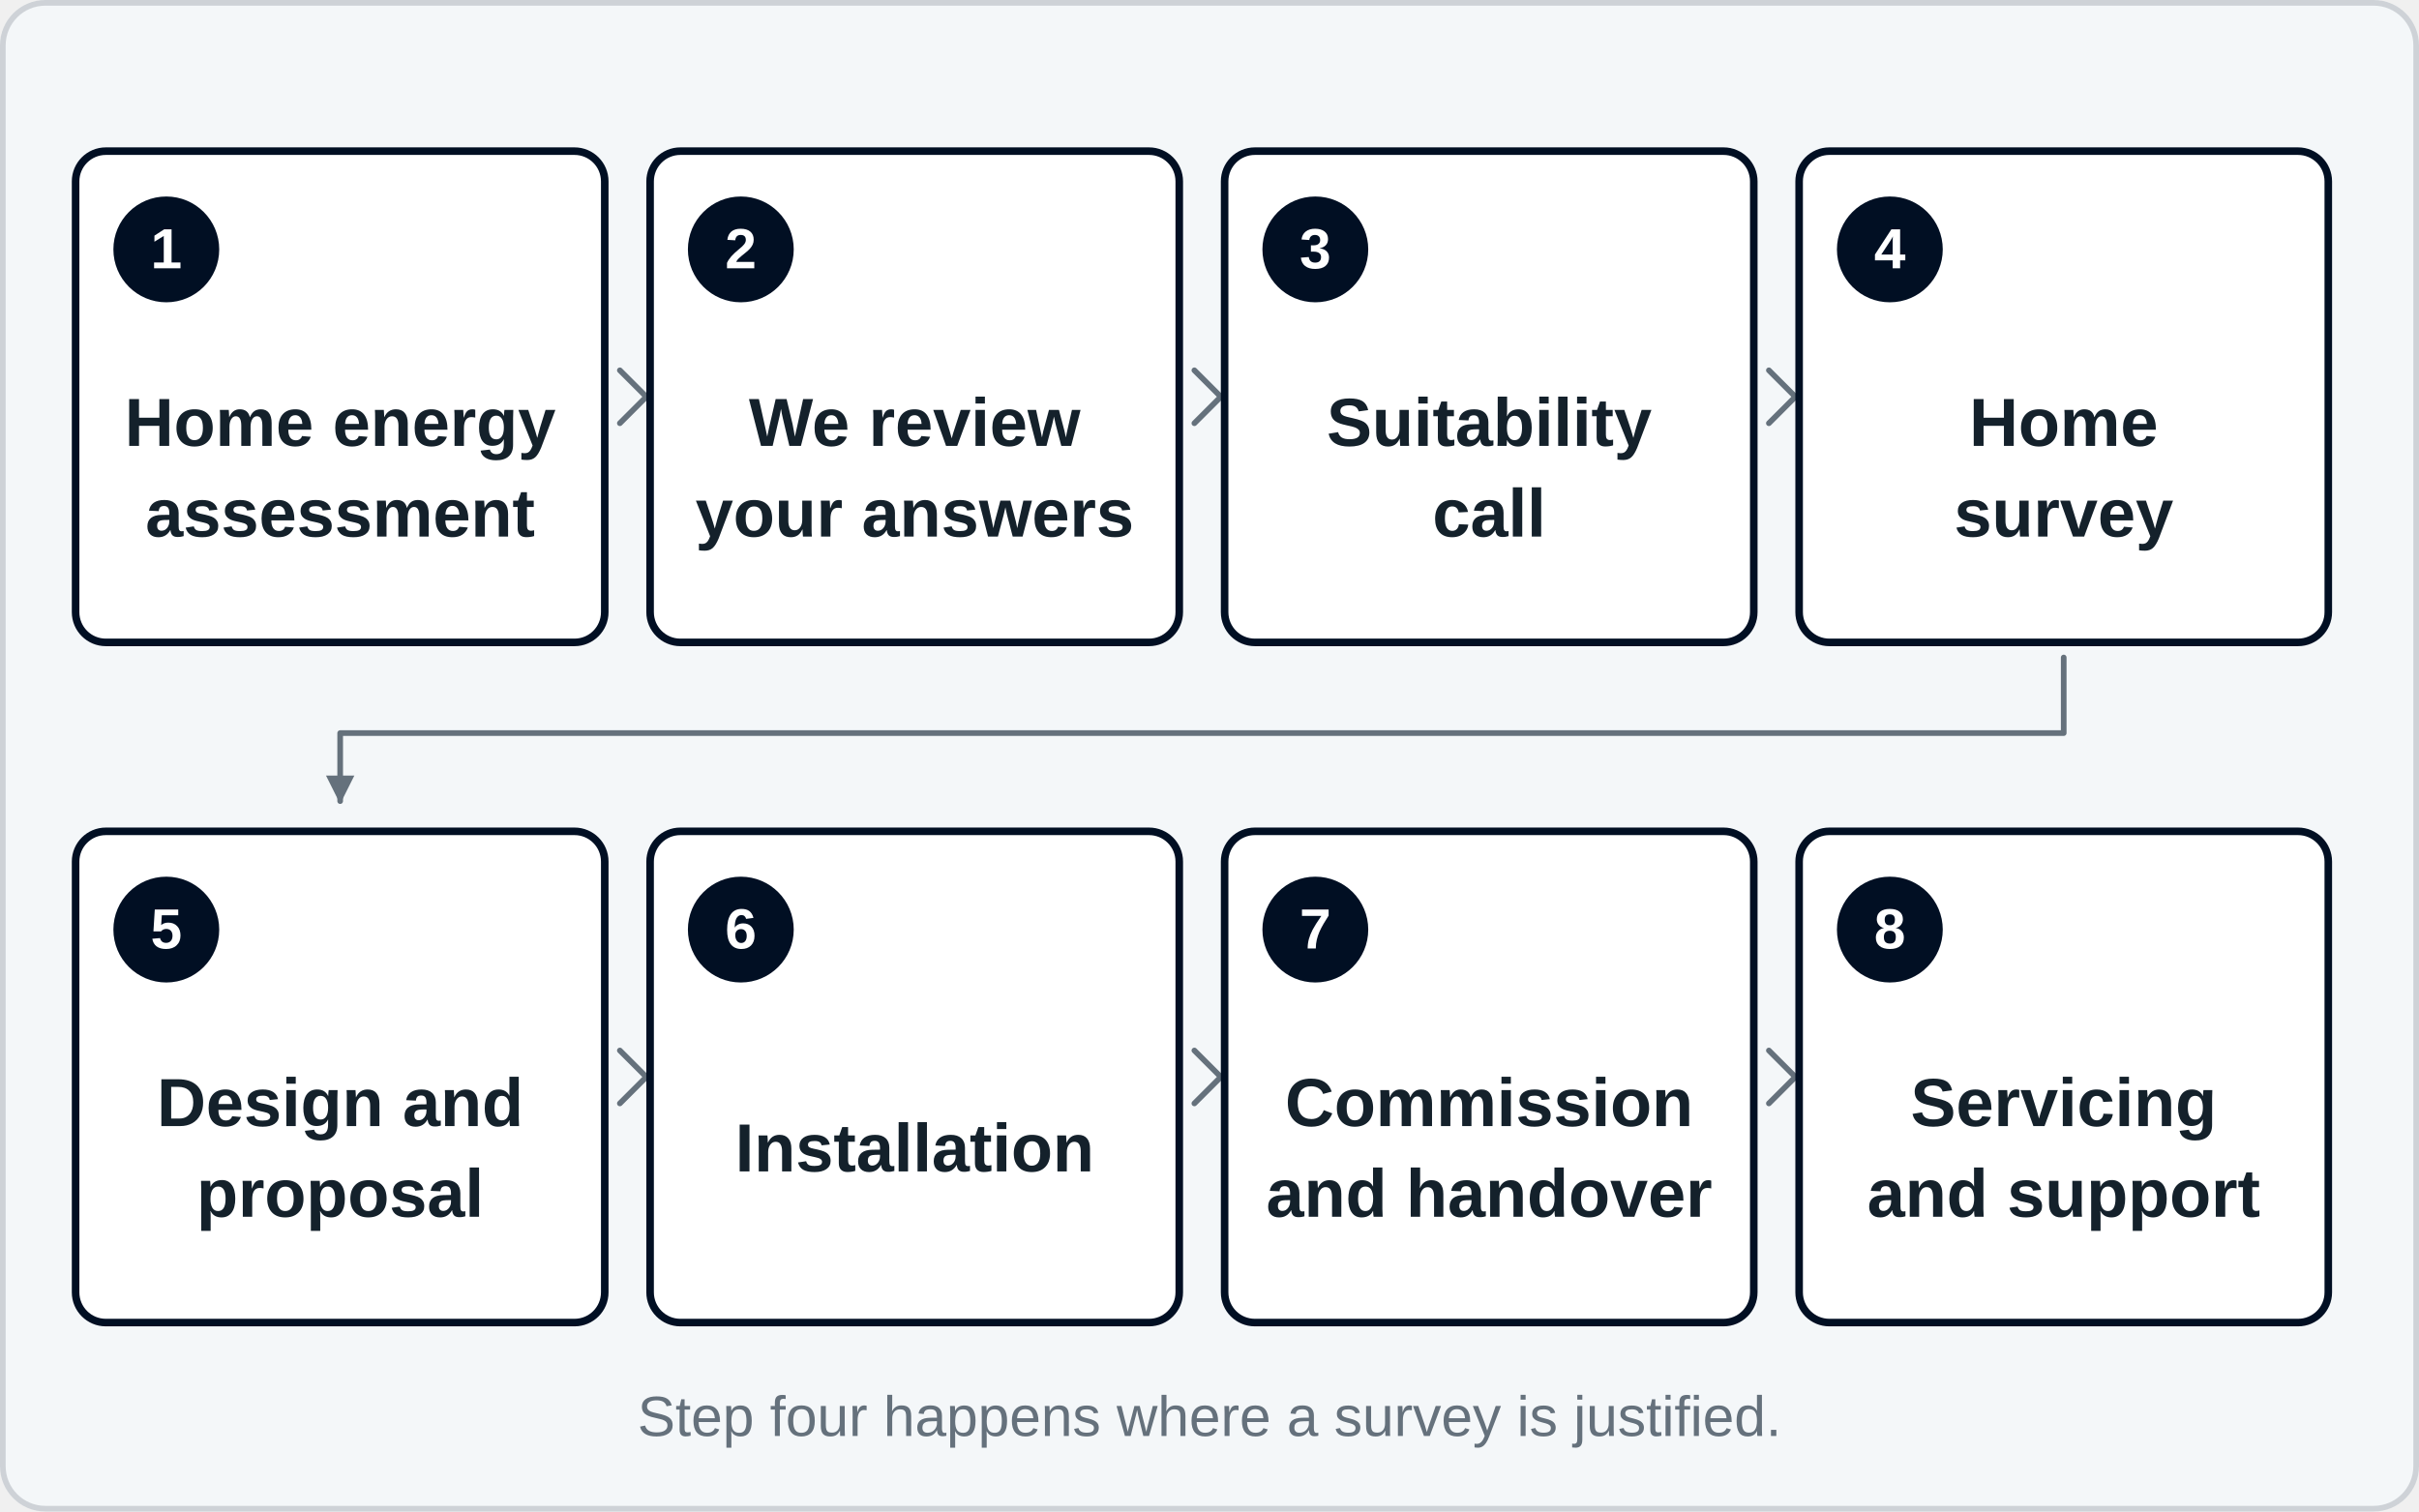
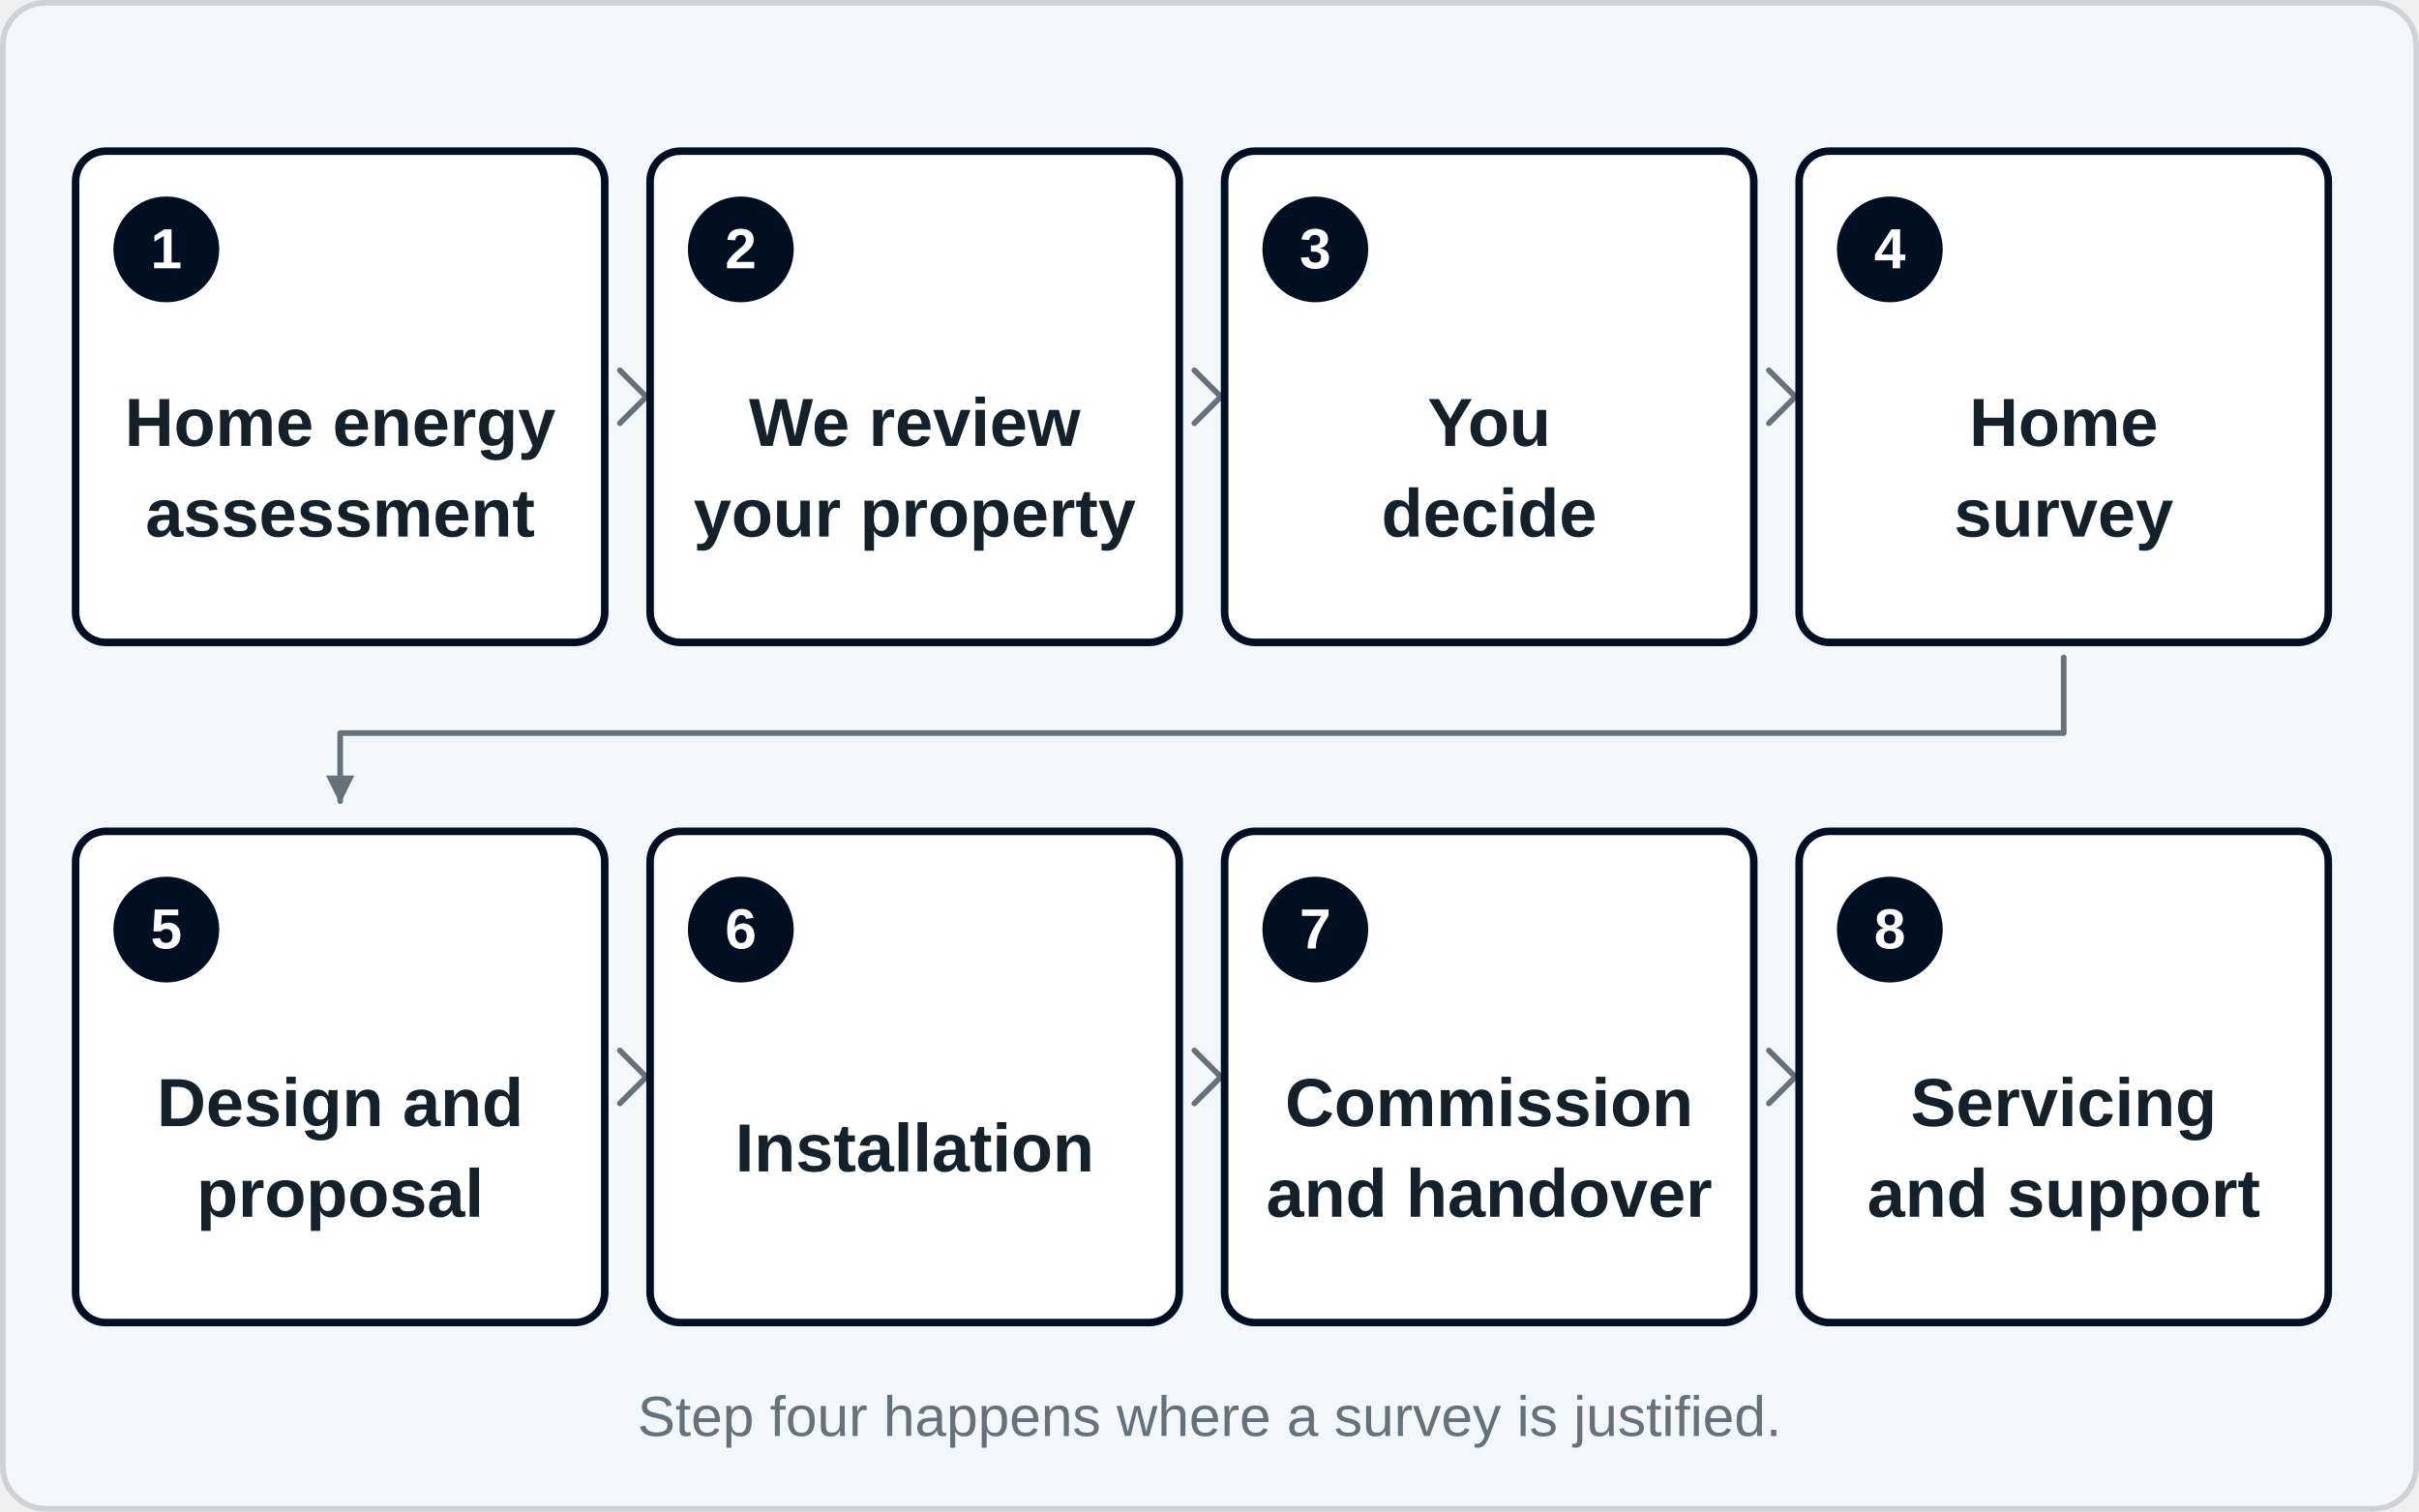
<svg xmlns="http://www.w3.org/2000/svg" viewBox="0 0 640 400" role="img" aria-labelledby="pr-title pr-desc">
  <style>
    /* ---------------------------------------------------------------------
       AIRWARM DIAGRAM STYLES
       The approved palette, and nothing else:
         navy #010F23    white #FFFFFF        orange #F76201
         blue #017FE1    green #689E14        light neutral #F4F7F9
         mid grey #65717C                     dark text #14212B

       These class names are identical in every Airwarm diagram, so the whole
       set keeps one line weight and one set of type sizes.

       ONE DELIBERATE EXCEPTION, FOR LEGIBILITY.
       The brand orange #F76201 reaches only 2.9:1 against this pale panel,
       which is below the 3:1 that WCAG asks for a line or a shape that
       carries meaning. So a thin orange LINE on the pale panel is drawn in
       the darker orange #C14D01 (4.5:1), and switches back to #F76201 on the
       navy panel used by the dark browser theme, where the brand orange
       reaches 6.1:1. Solid orange shapes keep the brand orange and are given
       a navy outline instead, so their edge carries the contrast.
       The same note is in css/airwarm.css and assets/README.md.
       --------------------------------------------------------------------- */
    .d-surface { fill: #F4F7F9; }
    .d-frame   { fill: none; stroke: #010F23; stroke-width: 1.5; opacity: 0.16; }
    .d-box     { fill: #FFFFFF; stroke: #010F23; stroke-width: 2; }
    .d-box--quiet { fill: none; stroke: #65717C; stroke-width: 1.5; }
    .d-line    { fill: none; stroke: #010F23; stroke-width: 2;
                 stroke-linecap: round; stroke-linejoin: round; }
    .d-line--thin { stroke-width: 1.5; }
    .d-line--dash { stroke-dasharray: 6 6; }
    .d-hot     { stroke: #C14D01; }   /* warmth, and the higher of two temperatures */
    .d-cool    { stroke: #017FE1; }   /* the cool side, and the lower of two temperatures */
    .d-quiet   { stroke: #65717C; }
    .d-fill-navy  { fill: #010F23; }
    .d-fill-hot   { fill: #C14D01; }
    .d-fill-cool  { fill: #017FE1; }
    .d-fill-quiet { fill: #65717C; }
    .d-fill-white { fill: #FFFFFF; }

    /* TEXT. .d-label is a name, .d-sub an explanatory line, .d-num a number
       inside a step marker, .d-cap a small caption or key entry. */
    .d-label { font-family: Montserrat, 'Segoe UI', Arial, sans-serif;
               font-size: 18px; font-weight: 600; fill: #14212B; }
    .d-sub   { font-family: Montserrat, 'Segoe UI', Arial, sans-serif;
               font-size: 15px; font-weight: 500; fill: #65717C; }
    .d-num   { font-family: Montserrat, 'Segoe UI', Arial, sans-serif;
               font-size: 15px; font-weight: 700; fill: #FFFFFF; }
    .d-cap   { font-family: Montserrat, 'Segoe UI', Arial, sans-serif;
               font-size: 15px; font-weight: 500; fill: #65717C; }

    /* NARROW SCREENS. Below about 520px the explanatory lines are hidden and
       the remaining labels are set larger, so the drawing still reads on a
       phone. Nothing is lost: the page copy carries the detail, and the
       description near the top of this file carries it for screen readers. */
    .d-narrow-only { display: none; }
    @media (max-width: 520px) {
      .d-label { font-size: 24px; }
      .d-num   { font-size: 18px; }
      .d-cap   { font-size: 20px; }
      .d-sub, .d-wide-only { display: none; }
      .d-narrow-only { display: inline; }
    }

    /* DARK BROWSER THEME. The panel turns navy and the ink turns white, so
       the diagram never depends on sitting on a white page. Grey text is
       replaced with the light neutral, because mid grey on navy is only
       3.9:1 and that is not enough for small text. */
    @media (prefers-color-scheme: dark) {
      .d-surface { fill: #010F23; }
      .d-frame   { stroke: #FFFFFF; opacity: 0.28; }
      .d-box     { fill: #010F23; stroke: #FFFFFF; }
      .d-line    { stroke: #FFFFFF; }
      .d-hot     { stroke: #F76201; }
      .d-fill-hot { fill: #F76201; }
      .d-label   { fill: #FFFFFF; }
      .d-sub, .d-cap { fill: #F4F7F9; }
      .d-fill-navy  { fill: #FFFFFF; }
      .d-fill-white { fill: #010F23; }
      .d-num        { fill: #010F23; }
    }

    /* Extra styles for this diagram only. The step names are set slightly
       smaller than in the other diagrams on a narrow screen, because they
       have to fit inside a tile: about twelve characters is the most that
       will fit on one line. */
    @media (max-width: 520px) { .d-label { font-size: 21px; } }
  </style>
  <defs>
    <marker id="arrow-ink" viewBox="0 0 10 10" refX="9" refY="5" markerWidth="5" markerHeight="5" orient="auto-start-reverse">
      <path class="d-fill-navy" d="M0 0 L10 5 L0 10 Z" />
    </marker>
    <marker id="arrow-hot" viewBox="0 0 10 10" refX="9" refY="5" markerWidth="5" markerHeight="5" orient="auto-start-reverse">
      <path class="d-fill-hot" d="M0 0 L10 5 L0 10 Z" />
    </marker>
    <marker id="arrow-cool" viewBox="0 0 10 10" refX="9" refY="5" markerWidth="5" markerHeight="5" orient="auto-start-reverse">
      <path class="d-fill-cool" d="M0 0 L10 5 L0 10 Z" />
    </marker>
    <marker id="arrow-quiet" viewBox="0 0 10 10" refX="9" refY="5" markerWidth="5" markerHeight="5" orient="auto-start-reverse">
      <path class="d-fill-quiet" d="M0 0 L10 5 L0 10 Z" />
    </marker>
  </defs>
  <rect class="d-surface" x="0" y="0" width="640" height="400" rx="12" />
  <rect class="d-frame" x="0.75" y="0.75" width="638.5" height="398.5" rx="11.25" />
  <rect class="d-box" x="20" y="40" width="140" height="130" rx="8" />
  <circle class="d-fill-navy" cx="44" cy="66" r="14" />
  <text class="d-num" x="44" y="71" text-anchor="middle">1</text>
  <text class="d-label" x="90" y="118" text-anchor="middle">Home energy</text>
  <text class="d-label" x="90" y="142" text-anchor="middle">assessment</text>
  <path class="d-line d-line--thin d-quiet" d="M164 98 L171 105 L164 112" />
  <rect class="d-box" x="172" y="40" width="140" height="130" rx="8" />
  <circle class="d-fill-navy" cx="196" cy="66" r="14" />
  <text class="d-num" x="196" y="71" text-anchor="middle">2</text>
  <text class="d-label" x="242" y="118" text-anchor="middle">We review</text>
-   <text class="d-label" x="242" y="142" text-anchor="middle">your answers</text>
+   <text class="d-label" x="242" y="142" text-anchor="middle">your property</text>
  <path class="d-line d-line--thin d-quiet" d="M316 98 L323 105 L316 112" />
  <rect class="d-box" x="324" y="40" width="140" height="130" rx="8" />
  <circle class="d-fill-navy" cx="348" cy="66" r="14" />
  <text class="d-num" x="348" y="71" text-anchor="middle">3</text>
-   <text class="d-label" x="394" y="118" text-anchor="middle">Suitability</text>
-   <text class="d-label" x="394" y="142" text-anchor="middle">call</text>
+   <text class="d-label" x="394" y="118" text-anchor="middle">You</text>
+   <text class="d-label" x="394" y="142" text-anchor="middle">decide</text>
  <path class="d-line d-line--thin d-quiet" d="M468 98 L475 105 L468 112" />
  <rect class="d-box" x="476" y="40" width="140" height="130" rx="8" />
  <circle class="d-fill-navy" cx="500" cy="66" r="14" />
  <text class="d-num" x="500" y="71" text-anchor="middle">4</text>
  <text class="d-label" x="546" y="118" text-anchor="middle">Home</text>
  <text class="d-label" x="546" y="142" text-anchor="middle">survey</text>
  <path class="d-line d-line--thin d-quiet" d="M546 174 V194 H90 V212" marker-end="url(#arrow-quiet)" />
  <rect class="d-box" x="20" y="220" width="140" height="130" rx="8" />
  <circle class="d-fill-navy" cx="44" cy="246" r="14" />
  <text class="d-num" x="44" y="251" text-anchor="middle">5</text>
  <text class="d-label" x="90" y="298" text-anchor="middle">Design and</text>
  <text class="d-label" x="90" y="322" text-anchor="middle">proposal</text>
  <path class="d-line d-line--thin d-quiet" d="M164 278 L171 285 L164 292" />
  <rect class="d-box" x="172" y="220" width="140" height="130" rx="8" />
  <circle class="d-fill-navy" cx="196" cy="246" r="14" />
  <text class="d-num" x="196" y="251" text-anchor="middle">6</text>
  <text class="d-label" x="242" y="310" text-anchor="middle">Installation</text>
  <path class="d-line d-line--thin d-quiet" d="M316 278 L323 285 L316 292" />
  <rect class="d-box" x="324" y="220" width="140" height="130" rx="8" />
  <circle class="d-fill-navy" cx="348" cy="246" r="14" />
  <text class="d-num" x="348" y="251" text-anchor="middle">7</text>
  <text class="d-label" x="394" y="298" text-anchor="middle">Commission</text>
  <text class="d-label" x="394" y="322" text-anchor="middle">and handover</text>
  <path class="d-line d-line--thin d-quiet" d="M468 278 L475 285 L468 292" />
  <rect class="d-box" x="476" y="220" width="140" height="130" rx="8" />
  <circle class="d-fill-navy" cx="500" cy="246" r="14" />
  <text class="d-num" x="500" y="251" text-anchor="middle">8</text>
  <text class="d-label" x="546" y="298" text-anchor="middle">Servicing</text>
  <text class="d-label" x="546" y="322" text-anchor="middle">and support</text>
  <text class="d-cap" x="320" y="380" text-anchor="middle">Step four happens where a survey is justified.</text>
</svg>
